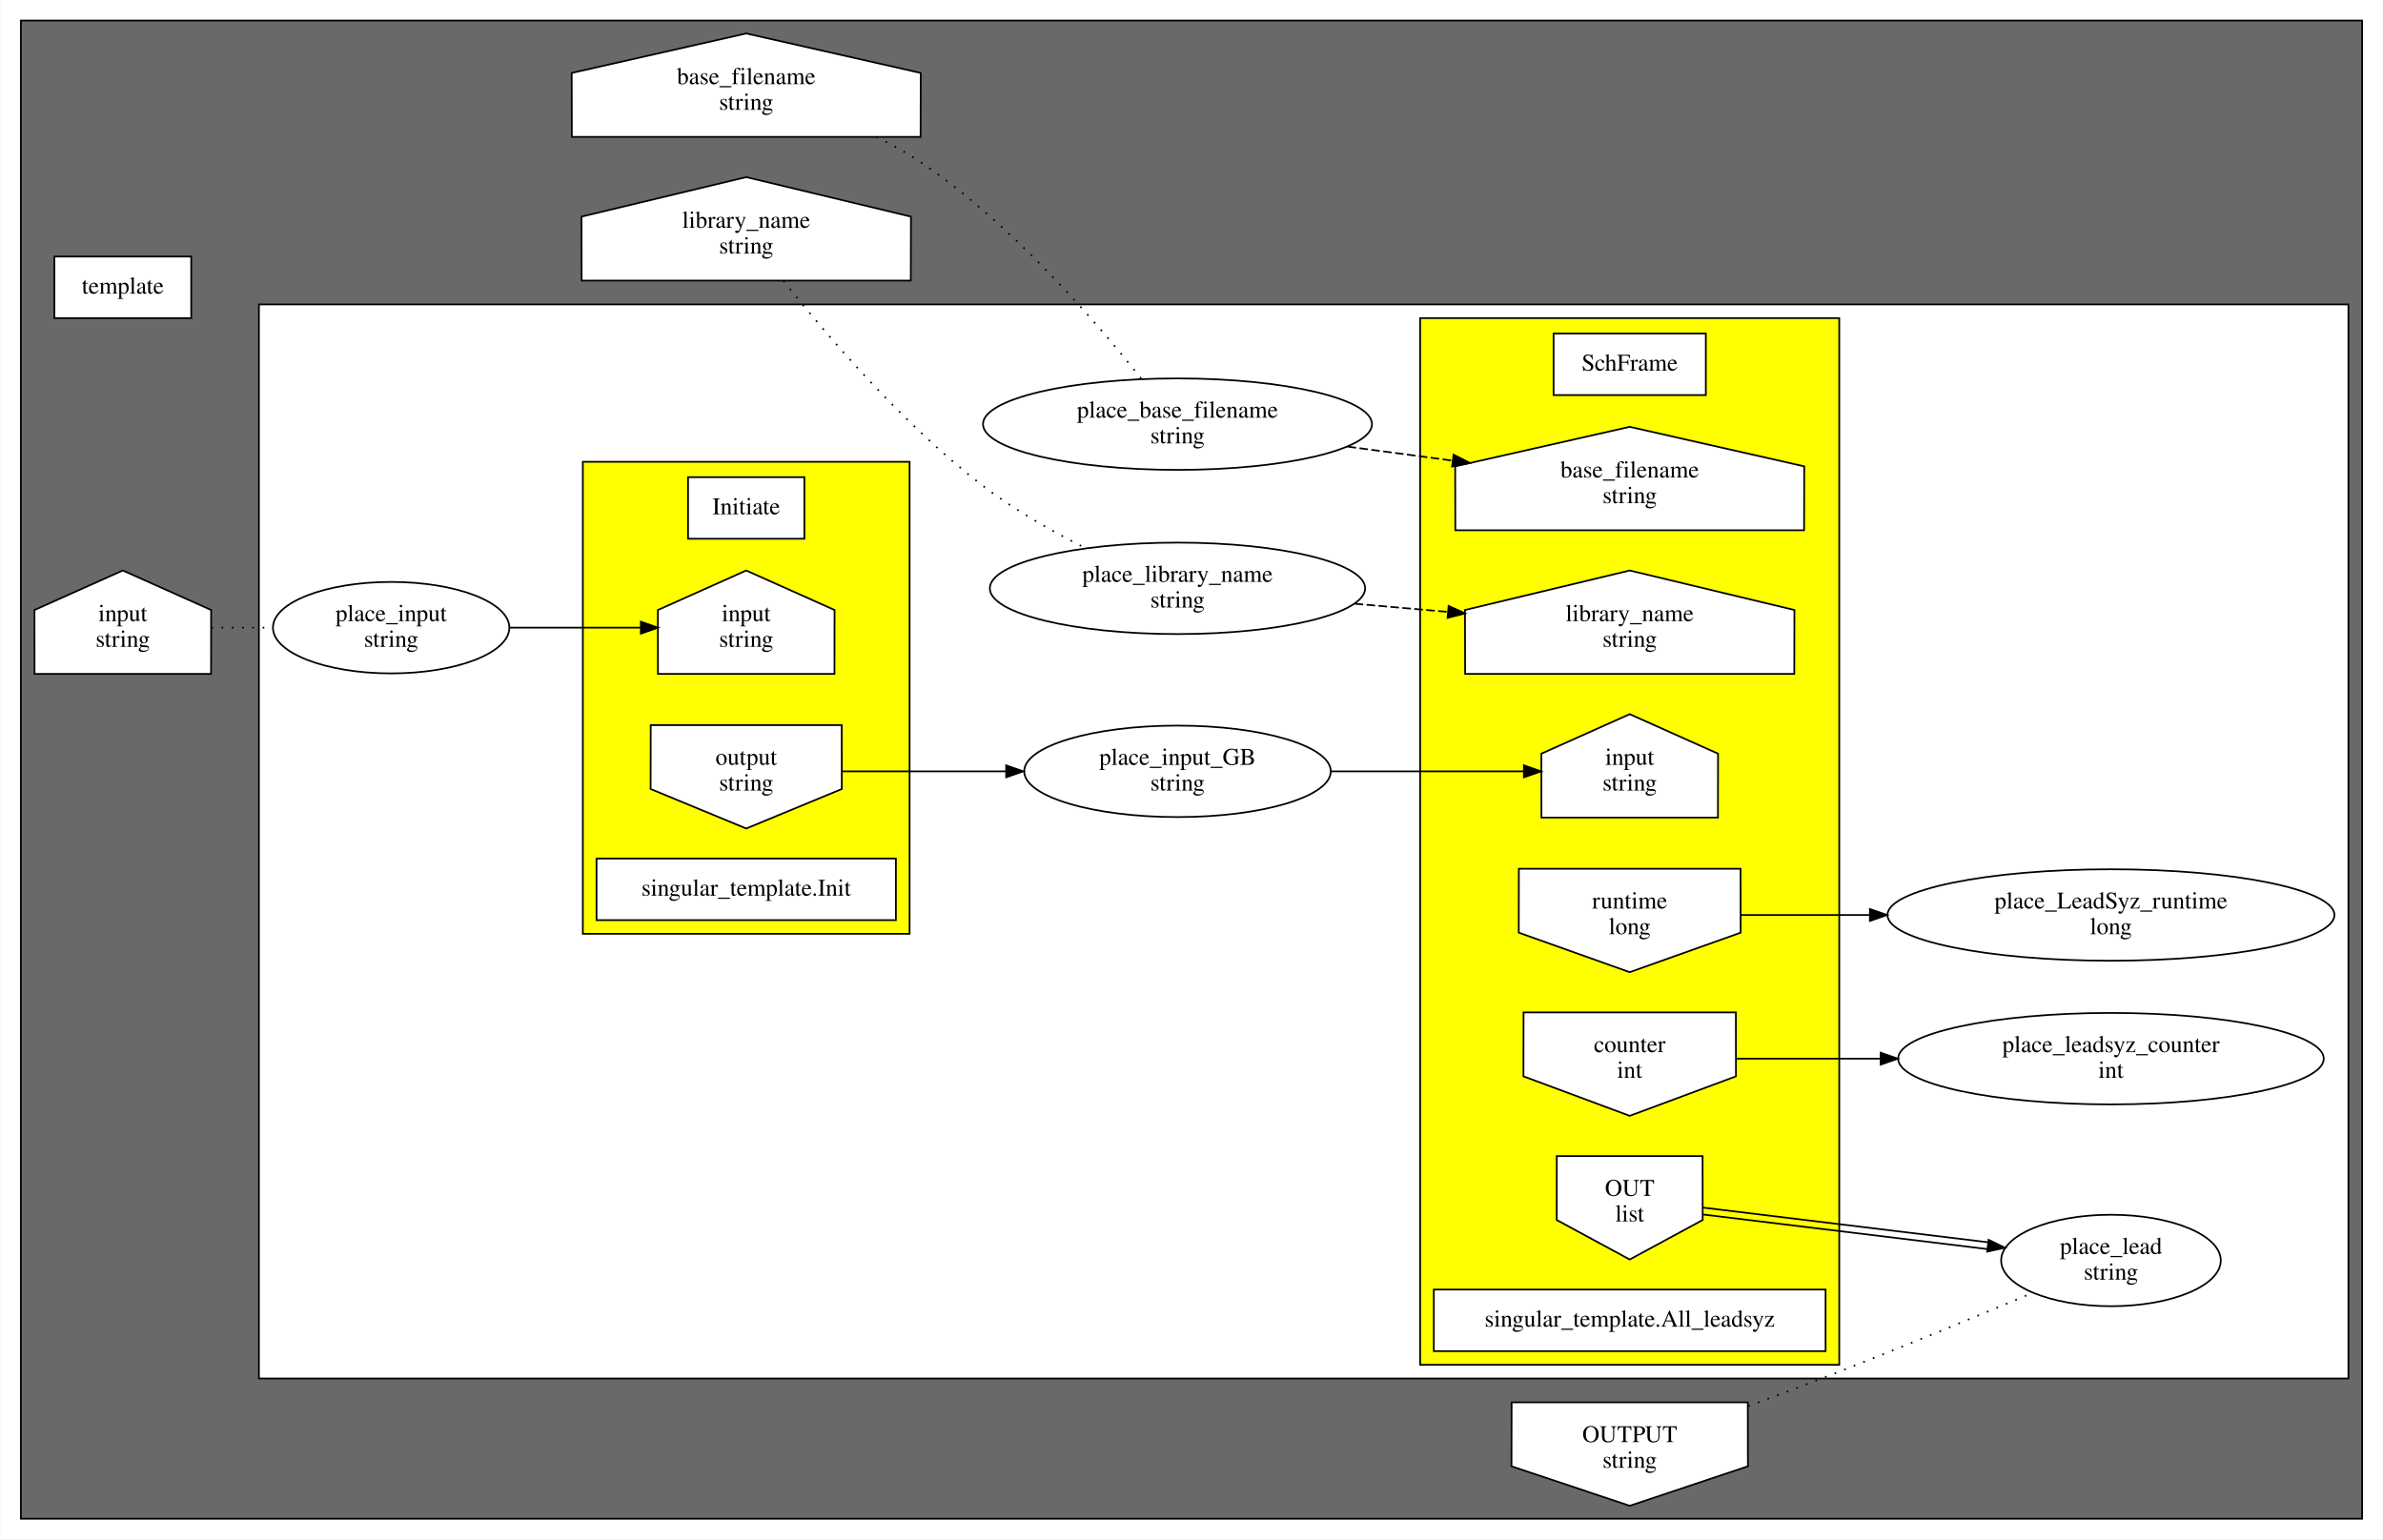
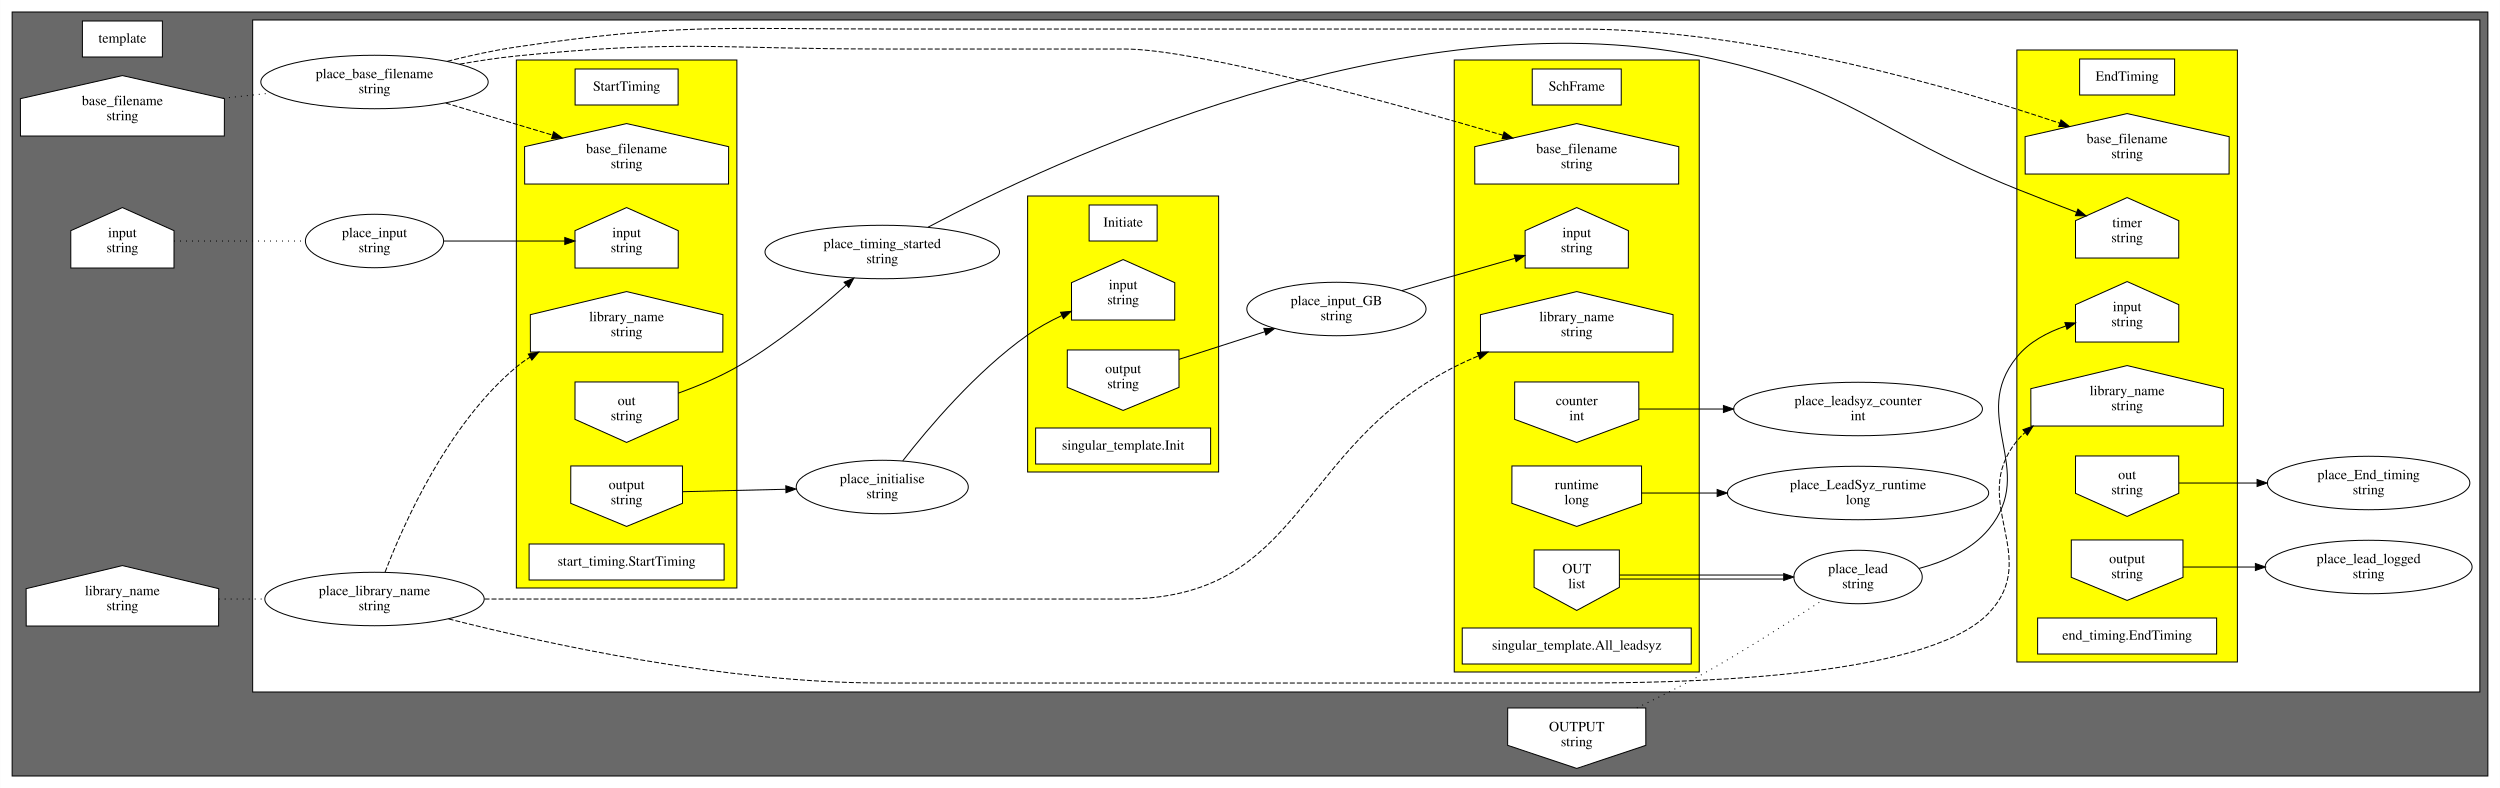
- <svg xmlns="http://www.w3.org/2000/svg" width="1393pt" height="900pt" viewBox="0.00 0.00 1392.57 900.00">
-   <g id="graph0" class="graph" transform="scale(1 1) rotate(0) translate(4 896)">
-     <polygon fill="white" stroke="transparent" points="-4,4 -4,-896 1388.57,-896 1388.57,4 -4,4" />
+ <svg xmlns="http://www.w3.org/2000/svg" width="2500pt" height="788pt" viewBox="0.00 0.00 2499.73 788.00">
+   <g id="graph0" class="graph" transform="scale(1 1) rotate(0) translate(4 784)">
+     <polygon fill="white" stroke="transparent" points="-4,4 -4,-784 2495.73,-784 2495.73,4 -4,4" />
    <g id="clust1" class="cluster">
-       <polygon fill="dimgray" stroke="black" points="8,-8 8,-884 1376.57,-884 1376.57,-8 8,-8" />
+       <polygon fill="dimgray" stroke="black" points="8,-8 8,-772 2483.73,-772 2483.73,-8 8,-8" />
    </g>
    <g id="clust2" class="cluster">
-       <polygon fill="white" stroke="black" points="147.14,-90 147.14,-718 1368.57,-718 1368.57,-90 147.14,-90" />
+       <polygon fill="white" stroke="black" points="248.52,-92 248.52,-764 2475.73,-764 2475.73,-92 248.52,-92" />
    </g>
    <g id="clust3" class="cluster">
-       <polygon fill="yellow" stroke="black" points="825.94,-98 825.94,-710 1070.94,-710 1070.94,-98 825.94,-98" />
+       <polygon fill="yellow" stroke="black" points="1450.1,-112 1450.1,-724 1695.1,-724 1695.1,-112 1450.1,-112" />
    </g>
    <g id="clust4" class="cluster">
-       <polygon fill="yellow" stroke="black" points="336.49,-350 336.49,-626 527.49,-626 527.49,-350 336.49,-350" />
+       <polygon fill="yellow" stroke="black" points="2012.73,-122 2012.73,-734 2233.25,-734 2233.25,-122 2012.73,-122" />
+     </g>
+     <g id="clust5" class="cluster">
+       <polygon fill="yellow" stroke="black" points="1023.49,-312 1023.49,-588 1214.49,-588 1214.49,-312 1023.49,-312" />
+     </g>
+     <g id="clust6" class="cluster">
+       <polygon fill="yellow" stroke="black" points="512.21,-196 512.21,-724 732.74,-724 732.74,-196 512.21,-196" />
    </g>
    <g id="node1" class="node">
-       <polygon fill="white" stroke="black" points="27.57,-710 27.57,-746 107.57,-746 107.57,-710 27.57,-710" />
-       <text text-anchor="middle" x="67.57" y="-724.3" font-family="Times,serif" font-size="14.00">template</text>
+       <polygon fill="white" stroke="black" points="78.26,-727 78.26,-763 158.26,-763 158.26,-727 78.26,-727" />
+       <text text-anchor="middle" x="118.26" y="-741.3" font-family="Times,serif" font-size="14.00">template</text>
    </g>
    <g id="node2" class="node">
-       <polygon fill="white" stroke="black" points="534.01,-853.33 431.99,-876.43 329.97,-853.33 330.06,-815.96 533.92,-815.96 534.01,-853.33" />
-       <text text-anchor="middle" x="431.99" y="-846.8" font-family="Times,serif" font-size="14.00">base_filename</text>
-       <text text-anchor="middle" x="431.99" y="-831.8" font-family="Times,serif" font-size="14.00">string</text>
+       <polygon fill="white" stroke="black" points="220.29,-685.33 118.26,-708.43 16.24,-685.33 16.33,-647.96 220.19,-647.96 220.29,-685.33" />
+       <text text-anchor="middle" x="118.26" y="-678.8" font-family="Times,serif" font-size="14.00">base_filename</text>
+       <text text-anchor="middle" x="118.26" y="-663.8" font-family="Times,serif" font-size="14.00">string</text>
+     </g>
+     <g id="node8" class="node">
+       <ellipse fill="white" stroke="black" cx="370.37" cy="-702" rx="113.69" ry="26.74" />
+       <text text-anchor="middle" x="370.37" y="-705.8" font-family="Times,serif" font-size="14.00">place_base_filename</text>
+       <text text-anchor="middle" x="370.37" y="-690.8" font-family="Times,serif" font-size="14.00">string</text>
+     </g>
+     <g id="edge20" class="edge">
+       <path fill="none" stroke="black" stroke-dasharray="1,5" d="M218.83,-685.75C234.49,-687.44 250.72,-689.19 266.46,-690.89" />
+     </g>
+     <g id="node3" class="node">
+       <polygon fill="white" stroke="black" points="214.55,-195.33 118.26,-218.43 21.97,-195.33 22.06,-157.96 214.46,-157.96 214.55,-195.33" />
+       <text text-anchor="middle" x="118.26" y="-188.8" font-family="Times,serif" font-size="14.00">library_name</text>
+       <text text-anchor="middle" x="118.26" y="-173.8" font-family="Times,serif" font-size="14.00">string</text>
+     </g>
+     <g id="node13" class="node">
+       <ellipse fill="white" stroke="black" cx="370.37" cy="-185" rx="109.7" ry="26.74" />
+       <text text-anchor="middle" x="370.37" y="-188.8" font-family="Times,serif" font-size="14.00">place_library_name</text>
+       <text text-anchor="middle" x="370.37" y="-173.8" font-family="Times,serif" font-size="14.00">string</text>
+     </g>
+     <g id="edge21" class="edge">
+       <path fill="none" stroke="black" stroke-dasharray="1,5" d="M214.53,-185C229.58,-185 245.23,-185 260.56,-185" />
+     </g>
+     <g id="node4" class="node">
+       <polygon fill="white" stroke="black" points="169.9,-553.33 118.26,-576.43 66.63,-553.33 66.67,-515.96 169.85,-515.96 169.9,-553.33" />
+       <text text-anchor="middle" x="118.26" y="-546.8" font-family="Times,serif" font-size="14.00">input</text>
+       <text text-anchor="middle" x="118.26" y="-531.8" font-family="Times,serif" font-size="14.00">string</text>
    </g>
    <g id="node7" class="node">
-       <ellipse fill="white" stroke="black" cx="684.1" cy="-648" rx="113.69" ry="26.74" />
-       <text text-anchor="middle" x="684.1" y="-651.8" font-family="Times,serif" font-size="14.00">place_base_filename</text>
-       <text text-anchor="middle" x="684.1" y="-636.8" font-family="Times,serif" font-size="14.00">string</text>
+       <ellipse fill="white" stroke="black" cx="370.37" cy="-543" rx="69.09" ry="26.74" />
+       <text text-anchor="middle" x="370.37" y="-546.8" font-family="Times,serif" font-size="14.00">place_input</text>
+       <text text-anchor="middle" x="370.37" y="-531.8" font-family="Times,serif" font-size="14.00">string</text>
+     </g>
+     <g id="edge22" class="edge">
+       <path fill="none" stroke="black" stroke-dasharray="1,5" d="M169.87,-543C207.56,-543 259.42,-543 300.82,-543" />
+     </g>
+     <g id="node5" class="node">
+       <polygon fill="white" stroke="black" points="1503.5,-38.67 1572.6,-15.57 1641.7,-38.67 1641.63,-76.04 1503.57,-76.04 1503.5,-38.67" />
+       <text text-anchor="middle" x="1572.6" y="-52.8" font-family="Times,serif" font-size="14.00">OUTPUT</text>
+       <text text-anchor="middle" x="1572.6" y="-37.8" font-family="Times,serif" font-size="14.00">string</text>
+     </g>
+     <g id="node9" class="node">
+       <ellipse fill="white" stroke="black" cx="1853.91" cy="-207" rx="64.19" ry="26.74" />
+       <text text-anchor="middle" x="1853.91" y="-210.8" font-family="Times,serif" font-size="14.00">place_lead</text>
+       <text text-anchor="middle" x="1853.91" y="-195.8" font-family="Times,serif" font-size="14.00">string</text>
+     </g>
+     <g id="edge23" class="edge">
+       <path fill="none" stroke="black" stroke-dasharray="1,5" d="M1632.66,-76.1C1652.71,-85.72 1675.1,-96.92 1695.1,-108 1738.95,-132.31 1787.55,-163.47 1819.08,-184.28" />
+     </g>
+     <g id="node6" class="node">
+       <ellipse fill="white" stroke="black" cx="878.12" cy="-297" rx="86.03" ry="26.74" />
+       <text text-anchor="middle" x="878.12" y="-300.8" font-family="Times,serif" font-size="14.00">place_initialise</text>
+       <text text-anchor="middle" x="878.12" y="-285.8" font-family="Times,serif" font-size="14.00">string</text>
+     </g>
+     <g id="node34" class="node">
+       <polygon fill="white" stroke="black" points="1170.63,-501.33 1118.99,-524.43 1067.36,-501.33 1067.41,-463.96 1170.58,-463.96 1170.63,-501.33" />
+       <text text-anchor="middle" x="1118.99" y="-494.8" font-family="Times,serif" font-size="14.00">input</text>
+       <text text-anchor="middle" x="1118.99" y="-479.8" font-family="Times,serif" font-size="14.00">string</text>
+     </g>
+     <g id="edge14" class="edge">
+       <path fill="none" stroke="black" d="M898.58,-323.12C924.2,-356.04 972.05,-412.69 1023.49,-449 1033.91,-456.35 1045.82,-462.86 1057.59,-468.42" />
+       <polygon fill="black" stroke="black" points="1056.42,-471.73 1066.97,-472.68 1059.31,-465.36 1056.42,-471.73" />
+     </g>
+     <g id="node40" class="node">
+       <polygon fill="white" stroke="black" points="674.11,-553.33 622.47,-576.43 570.84,-553.33 570.89,-515.96 674.06,-515.96 674.11,-553.33" />
+       <text text-anchor="middle" x="622.47" y="-546.8" font-family="Times,serif" font-size="14.00">input</text>
+       <text text-anchor="middle" x="622.47" y="-531.8" font-family="Times,serif" font-size="14.00">string</text>
+     </g>
+     <g id="edge17" class="edge">
+       <path fill="none" stroke="black" d="M439.71,-543C477.52,-543 524.11,-543 560.65,-543" />
+       <polygon fill="black" stroke="black" points="560.67,-546.5 570.67,-543 560.67,-539.5 560.67,-546.5" />
+     </g>
+     <g id="node19" class="node">
+       <polygon fill="white" stroke="black" points="1674.62,-637.33 1572.6,-660.43 1470.58,-637.33 1470.67,-599.96 1674.53,-599.96 1674.62,-637.33" />
+       <text text-anchor="middle" x="1572.6" y="-630.8" font-family="Times,serif" font-size="14.00">base_filename</text>
+       <text text-anchor="middle" x="1572.6" y="-615.8" font-family="Times,serif" font-size="14.00">string</text>
+     </g>
+     <g id="edge5" class="edge">
+       <path fill="none" stroke="black" stroke-dasharray="5,2" d="M455.58,-719.86C474.15,-723.15 493.78,-726.13 512.21,-728 673.6,-744.33 714.91,-735 877.12,-735 877.12,-735 877.12,-735 1119.99,-735 1193.38,-735 1390.8,-680.37 1498.72,-648.82" />
+       <polygon fill="black" stroke="black" points="1499.95,-652.11 1508.56,-645.94 1497.98,-645.39 1499.95,-652.11" />
+     </g>
+     <g id="node27" class="node">
+       <polygon fill="white" stroke="black" points="2225.02,-647.33 2122.99,-670.43 2020.97,-647.33 2021.06,-609.96 2224.92,-609.96 2225.02,-647.33" />
+       <text text-anchor="middle" x="2122.99" y="-640.8" font-family="Times,serif" font-size="14.00">base_filename</text>
+       <text text-anchor="middle" x="2122.99" y="-625.8" font-family="Times,serif" font-size="14.00">string</text>
+     </g>
+     <g id="edge11" class="edge">
+       <path fill="none" stroke="black" stroke-dasharray="5,2" d="M443.21,-722.71C465.18,-728.27 489.53,-733.65 512.21,-737 672.85,-760.69 714.74,-755 877.12,-755 877.12,-755 877.12,-755 1573.6,-755 1750.96,-755 1953.52,-695.28 2055.66,-660.81" />
+       <polygon fill="black" stroke="black" points="2056.88,-664.09 2065.22,-657.55 2054.63,-657.46 2056.88,-664.09" />
+     </g>
+     <g id="node39" class="node">
+       <polygon fill="white" stroke="black" points="724.5,-637.33 622.47,-660.43 520.45,-637.33 520.54,-599.96 724.4,-599.96 724.5,-637.33" />
+       <text text-anchor="middle" x="622.47" y="-630.8" font-family="Times,serif" font-size="14.00">base_filename</text>
+       <text text-anchor="middle" x="622.47" y="-615.8" font-family="Times,serif" font-size="14.00">string</text>
+     </g>
+     <g id="edge18" class="edge">
+       <path fill="none" stroke="black" stroke-dasharray="5,2" d="M441.7,-680.91C474.97,-670.93 514.68,-659.03 548.3,-648.94" />
+       <polygon fill="black" stroke="black" points="549.5,-652.24 558.07,-646.01 547.49,-645.53 549.5,-652.24" />
+     </g>
+     <g id="node29" class="node">
+       <polygon fill="white" stroke="black" points="2174.63,-479.33 2122.99,-502.43 2071.36,-479.33 2071.4,-441.96 2174.58,-441.96 2174.63,-479.33" />
+       <text text-anchor="middle" x="2122.99" y="-472.8" font-family="Times,serif" font-size="14.00">input</text>
+       <text text-anchor="middle" x="2122.99" y="-457.8" font-family="Times,serif" font-size="14.00">string</text>
+     </g>
+     <g id="edge10" class="edge">
+       <path fill="none" stroke="black" d="M1915.02,-215.58C1940.15,-222.23 1967.47,-234.04 1984.73,-255 2033.97,-314.78 1963.87,-366.9 2012.73,-427 2025.01,-442.1 2043.4,-451.79 2061.6,-457.99" />
+       <polygon fill="black" stroke="black" points="2060.77,-461.4 2071.36,-461.01 2062.84,-454.71 2060.77,-461.4" />
+     </g>
+     <g id="node10" class="node">
+       <ellipse fill="white" stroke="black" cx="878.12" cy="-532" rx="117.26" ry="26.74" />
+       <text text-anchor="middle" x="878.12" y="-535.8" font-family="Times,serif" font-size="14.00">place_timing_started</text>
+       <text text-anchor="middle" x="878.12" y="-520.8" font-family="Times,serif" font-size="14.00">string</text>
+     </g>
+     <g id="node28" class="node">
+       <polygon fill="white" stroke="black" points="2174.63,-563.33 2122.99,-586.43 2071.36,-563.33 2071.4,-525.96 2174.58,-525.96 2174.63,-563.33" />
+       <text text-anchor="middle" x="2122.99" y="-556.8" font-family="Times,serif" font-size="14.00">timer</text>
+       <text text-anchor="middle" x="2122.99" y="-541.8" font-family="Times,serif" font-size="14.00">string</text>
    </g>
    <g id="edge9" class="edge">
-       <path fill="none" stroke="black" stroke-dasharray="1,5" d="M508.08,-815.95C517.2,-811.49 526.14,-806.5 534.25,-801 587.3,-765 636.63,-707.79 663.03,-674.47" />
-     </g>
-     <g id="node3" class="node">
-       <polygon fill="white" stroke="black" points="528.28,-769.33 431.99,-792.43 335.7,-769.33 335.79,-731.96 528.19,-731.96 528.28,-769.33" />
-       <text text-anchor="middle" x="431.99" y="-762.8" font-family="Times,serif" font-size="14.00">library_name</text>
-       <text text-anchor="middle" x="431.99" y="-747.8" font-family="Times,serif" font-size="14.00">string</text>
-     </g>
-     <g id="node10" class="node">
-       <ellipse fill="white" stroke="black" cx="684.1" cy="-552" rx="109.7" ry="26.74" />
-       <text text-anchor="middle" x="684.1" y="-555.8" font-family="Times,serif" font-size="14.00">place_library_name</text>
-       <text text-anchor="middle" x="684.1" y="-540.8" font-family="Times,serif" font-size="14.00">string</text>
-     </g>
-     <g id="edge10" class="edge">
-       <path fill="none" stroke="black" stroke-dasharray="1,5" d="M453.77,-731.77C478.87,-700.16 523.56,-647.8 570.25,-612 588.56,-597.96 610.62,-585.42 630.36,-575.49" />
-     </g>
-     <g id="node4" class="node">
-       <polygon fill="white" stroke="black" points="119.2,-539.33 67.57,-562.43 15.93,-539.33 15.98,-501.96 119.16,-501.96 119.2,-539.33" />
-       <text text-anchor="middle" x="67.57" y="-532.8" font-family="Times,serif" font-size="14.00">input</text>
-       <text text-anchor="middle" x="67.57" y="-517.8" font-family="Times,serif" font-size="14.00">string</text>
-     </g>
-     <g id="node6" class="node">
-       <ellipse fill="white" stroke="black" cx="224.43" cy="-529" rx="69.09" ry="26.74" />
-       <text text-anchor="middle" x="224.43" y="-532.8" font-family="Times,serif" font-size="14.00">place_input</text>
-       <text text-anchor="middle" x="224.43" y="-517.8" font-family="Times,serif" font-size="14.00">string</text>
-     </g>
-     <g id="edge11" class="edge">
-       <path fill="none" stroke="black" stroke-dasharray="1,5" d="M119.28,-529C130.66,-529 142.91,-529 154.88,-529" />
-     </g>
-     <g id="node5" class="node">
-       <polygon fill="white" stroke="black" points="879.34,-38.67 948.44,-15.57 1017.54,-38.67 1017.47,-76.04 879.41,-76.04 879.34,-38.67" />
-       <text text-anchor="middle" x="948.44" y="-52.8" font-family="Times,serif" font-size="14.00">OUTPUT</text>
-       <text text-anchor="middle" x="948.44" y="-37.8" font-family="Times,serif" font-size="14.00">string</text>
-     </g>
-     <g id="node8" class="node">
-       <ellipse fill="white" stroke="black" cx="1229.76" cy="-159" rx="64.19" ry="26.74" />
-       <text text-anchor="middle" x="1229.76" y="-162.8" font-family="Times,serif" font-size="14.00">place_lead</text>
-       <text text-anchor="middle" x="1229.76" y="-147.8" font-family="Times,serif" font-size="14.00">string</text>
+       <path fill="none" stroke="black" d="M923.97,-556.85C1046.7,-621.79 1398.71,-787.55 1695.1,-728 1845.15,-697.85 1870.7,-652.02 2012.73,-595 2032.16,-587.2 2053.65,-578.87 2072.4,-571.71" />
+       <polygon fill="black" stroke="black" points="2073.82,-574.91 2081.92,-568.08 2071.33,-568.37 2073.82,-574.91" />
+     </g>
+     <g id="node11" class="node">
+       <ellipse fill="white" stroke="black" cx="2364.49" cy="-217" rx="103.48" ry="26.74" />
+       <text text-anchor="middle" x="2364.49" y="-220.8" font-family="Times,serif" font-size="14.00">place_lead_logged</text>
+       <text text-anchor="middle" x="2364.49" y="-205.8" font-family="Times,serif" font-size="14.00">string</text>
+     </g>
+     <g id="node12" class="node">
+       <ellipse fill="white" stroke="black" cx="1332.3" cy="-475" rx="89.61" ry="26.74" />
+       <text text-anchor="middle" x="1332.3" y="-478.8" font-family="Times,serif" font-size="14.00">place_input_GB</text>
+       <text text-anchor="middle" x="1332.3" y="-463.8" font-family="Times,serif" font-size="14.00">string</text>
+     </g>
+     <g id="node20" class="node">
+       <polygon fill="white" stroke="black" points="1624.24,-553.33 1572.6,-576.43 1520.96,-553.33 1521.01,-515.96 1624.19,-515.96 1624.24,-553.33" />
+       <text text-anchor="middle" x="1572.6" y="-546.8" font-family="Times,serif" font-size="14.00">input</text>
+       <text text-anchor="middle" x="1572.6" y="-531.8" font-family="Times,serif" font-size="14.00">string</text>
+     </g>
+     <g id="edge4" class="edge">
+       <path fill="none" stroke="black" d="M1397.79,-493.4C1432.91,-503.43 1476.13,-515.76 1510.69,-525.62" />
+       <polygon fill="black" stroke="black" points="1510.08,-529.08 1520.65,-528.46 1512,-522.35 1510.08,-529.08" />
+     </g>
+     <g id="node18" class="node">
+       <polygon fill="white" stroke="black" points="1668.89,-469.33 1572.6,-492.43 1476.31,-469.33 1476.4,-431.96 1668.8,-431.96 1668.89,-469.33" />
+       <text text-anchor="middle" x="1572.6" y="-462.8" font-family="Times,serif" font-size="14.00">library_name</text>
+       <text text-anchor="middle" x="1572.6" y="-447.8" font-family="Times,serif" font-size="14.00">string</text>
+     </g>
+     <g id="edge6" class="edge">
+       <path fill="none" stroke="black" stroke-dasharray="5,2" d="M480.38,-185C582.81,-185 740.36,-185 877.12,-185 877.12,-185 877.12,-185 1119.99,-185 1299.32,-185 1290.44,-335.35 1450.1,-417 1457.82,-420.95 1466,-424.67 1474.32,-428.14" />
+       <polygon fill="black" stroke="black" points="1473.17,-431.45 1483.76,-431.94 1475.79,-424.95 1473.17,-431.45" />
+     </g>
+     <g id="node26" class="node">
+       <polygon fill="white" stroke="black" points="2219.28,-395.33 2122.99,-418.43 2026.7,-395.33 2026.79,-357.96 2219.19,-357.96 2219.28,-395.33" />
+       <text text-anchor="middle" x="2122.99" y="-388.8" font-family="Times,serif" font-size="14.00">library_name</text>
+       <text text-anchor="middle" x="2122.99" y="-373.8" font-family="Times,serif" font-size="14.00">string</text>
    </g>
    <g id="edge12" class="edge">
-       <path fill="none" stroke="black" stroke-dasharray="1,5" d="M1017.72,-73.8C1035.12,-80.25 1053.76,-87.28 1070.94,-94 1109.3,-109 1152.53,-126.87 1184.03,-140.08" />
+       <path fill="none" stroke="black" stroke-dasharray="5,2" d="M444.44,-165.09C542.21,-140.25 721.35,-101 877.12,-101 877.12,-101 877.12,-101 1573.6,-101 1666.28,-101 1920.95,-103.76 1984.73,-171 2038.03,-227.19 1963.87,-282.9 2012.73,-343 2015.18,-346.02 2017.88,-348.82 2020.76,-351.41" />
+       <polygon fill="black" stroke="black" points="2018.83,-354.34 2028.83,-357.84 2023.19,-348.87 2018.83,-354.34" />
+     </g>
+     <g id="node38" class="node">
+       <polygon fill="white" stroke="black" points="718.76,-469.33 622.47,-492.43 526.19,-469.33 526.28,-431.96 718.67,-431.96 718.76,-469.33" />
+       <text text-anchor="middle" x="622.47" y="-462.8" font-family="Times,serif" font-size="14.00">library_name</text>
+       <text text-anchor="middle" x="622.47" y="-447.8" font-family="Times,serif" font-size="14.00">string</text>
+     </g>
+     <g id="edge19" class="edge">
+       <path fill="none" stroke="black" stroke-dasharray="5,2" d="M380.93,-211.86C399.21,-259.6 443.51,-359.59 512.21,-417 516.45,-420.54 521.02,-423.81 525.81,-426.81" />
+       <polygon fill="black" stroke="black" points="524.22,-429.94 534.63,-431.94 527.74,-423.89 524.22,-429.94" />
+     </g>
+     <g id="node14" class="node">
+       <ellipse fill="white" stroke="black" cx="1853.91" cy="-375" rx="124.4" ry="26.74" />
+       <text text-anchor="middle" x="1853.91" y="-378.8" font-family="Times,serif" font-size="14.00">place_leadsyz_counter</text>
+       <text text-anchor="middle" x="1853.91" y="-363.8" font-family="Times,serif" font-size="14.00">int</text>
+     </g>
+     <g id="node15" class="node">
+       <ellipse fill="white" stroke="black" cx="1853.91" cy="-291" rx="130.63" ry="26.74" />
+       <text text-anchor="middle" x="1853.91" y="-294.8" font-family="Times,serif" font-size="14.00">place_LeadSyz_runtime</text>
+       <text text-anchor="middle" x="1853.91" y="-279.8" font-family="Times,serif" font-size="14.00">long</text>
+     </g>
+     <g id="node16" class="node">
+       <ellipse fill="white" stroke="black" cx="2364.49" cy="-301" rx="101.23" ry="26.74" />
+       <text text-anchor="middle" x="2364.49" y="-304.8" font-family="Times,serif" font-size="14.00">place_End_timing</text>
+       <text text-anchor="middle" x="2364.49" y="-289.8" font-family="Times,serif" font-size="14.00">string</text>
+     </g>
+     <g id="node17" class="node">
+       <polygon fill="white" stroke="black" points="1528.1,-679 1528.1,-715 1617.1,-715 1617.1,-679 1528.1,-679" />
+       <text text-anchor="middle" x="1572.6" y="-693.3" font-family="Times,serif" font-size="14.00">SchFrame</text>
+     </g>
+     <g id="node21" class="node">
+       <polygon fill="white" stroke="black" points="1529.94,-196.67 1572.6,-173.57 1615.26,-196.67 1615.22,-234.04 1529.98,-234.04 1529.94,-196.67" />
+       <text text-anchor="middle" x="1572.6" y="-210.8" font-family="Times,serif" font-size="14.00">OUT</text>
+       <text text-anchor="middle" x="1572.6" y="-195.8" font-family="Times,serif" font-size="14.00">list</text>
+     </g>
+     <g id="edge3" class="edge">
+       <path fill="none" stroke="black" d="M1615.42,-205C1658.65,-205 1727.01,-205 1779.32,-205" />
+       <path fill="none" stroke="transparent" d="M1615.42,-207C1658.65,-207 1727.01,-207 1779.32,-207" />
+       <path fill="none" stroke="black" d="M1615.42,-209C1658.65,-209 1727.01,-209 1779.32,-209" />
+       <polygon fill="black" stroke="black" points="1779.55,-210.5 1789.55,-207 1779.55,-203.5 1779.55,-210.5" />
    </g>
    <g id="node22" class="node">
-       <polygon fill="white" stroke="black" points="483.63,-539.33 431.99,-562.43 380.35,-539.33 380.4,-501.96 483.58,-501.96 483.63,-539.33" />
-       <text text-anchor="middle" x="431.99" y="-532.8" font-family="Times,serif" font-size="14.00">input</text>
-       <text text-anchor="middle" x="431.99" y="-517.8" font-family="Times,serif" font-size="14.00">string</text>
+       <polygon fill="white" stroke="black" points="1507.74,-280.67 1572.6,-257.57 1637.46,-280.67 1637.4,-318.04 1507.8,-318.04 1507.74,-280.67" />
+       <text text-anchor="middle" x="1572.6" y="-294.8" font-family="Times,serif" font-size="14.00">runtime</text>
+       <text text-anchor="middle" x="1572.6" y="-279.8" font-family="Times,serif" font-size="14.00">long</text>
+     </g>
+     <g id="edge1" class="edge">
+       <path fill="none" stroke="black" d="M1637.33,-291C1659.96,-291 1686.41,-291 1712.88,-291" />
+       <polygon fill="black" stroke="black" points="1713.02,-294.5 1723.02,-291 1713.02,-287.5 1713.02,-294.5" />
+     </g>
+     <g id="node23" class="node">
+       <polygon fill="white" stroke="black" points="1510.49,-364.67 1572.6,-341.57 1634.71,-364.67 1634.65,-402.04 1510.55,-402.04 1510.49,-364.67" />
+       <text text-anchor="middle" x="1572.6" y="-378.8" font-family="Times,serif" font-size="14.00">counter</text>
+       <text text-anchor="middle" x="1572.6" y="-363.8" font-family="Times,serif" font-size="14.00">int</text>
+     </g>
+     <g id="edge2" class="edge">
+       <path fill="none" stroke="black" d="M1634.9,-375C1659.75,-375 1689.49,-375 1718.91,-375" />
+       <polygon fill="black" stroke="black" points="1719.29,-378.5 1729.29,-375 1719.29,-371.5 1719.29,-378.5" />
+     </g>
+     <g id="node24" class="node">
+       <polygon fill="white" stroke="black" points="1687.1,-156 1458.1,-156 1458.1,-120 1687.1,-120 1687.1,-156" />
+       <text text-anchor="middle" x="1572.6" y="-134.3" font-family="Times,serif" font-size="14.00">singular_template.All_leadsyz</text>
+     </g>
+     <g id="node25" class="node">
+       <polygon fill="white" stroke="black" points="2075.49,-689 2075.49,-725 2170.49,-725 2170.49,-689 2075.49,-689" />
+       <text text-anchor="middle" x="2122.99" y="-703.3" font-family="Times,serif" font-size="14.00">EndTiming</text>
+     </g>
+     <g id="node30" class="node">
+       <polygon fill="white" stroke="black" points="2067.12,-206.67 2122.99,-183.57 2178.87,-206.67 2178.82,-244.04 2067.17,-244.04 2067.12,-206.67" />
+       <text text-anchor="middle" x="2122.99" y="-220.8" font-family="Times,serif" font-size="14.00">output</text>
+       <text text-anchor="middle" x="2122.99" y="-205.8" font-family="Times,serif" font-size="14.00">string</text>
    </g>
    <g id="edge8" class="edge">
-       <path fill="none" stroke="black" d="M293.88,-529C318.61,-529 346.34,-529 370.35,-529" />
-       <polygon fill="black" stroke="black" points="370.4,-532.5 380.4,-529 370.4,-525.5 370.4,-532.5" />
-     </g>
-     <g id="node15" class="node">
-       <polygon fill="white" stroke="black" points="1050.46,-623.33 948.44,-646.43 846.42,-623.33 846.51,-585.96 1050.37,-585.96 1050.46,-623.33" />
-       <text text-anchor="middle" x="948.44" y="-616.8" font-family="Times,serif" font-size="14.00">base_filename</text>
-       <text text-anchor="middle" x="948.44" y="-601.8" font-family="Times,serif" font-size="14.00">string</text>
-     </g>
-     <g id="edge5" class="edge">
-       <path fill="none" stroke="black" stroke-dasharray="5,2" d="M783.53,-634.87C803.56,-632.2 824.67,-629.38 844.83,-626.69" />
-       <polygon fill="black" stroke="black" points="845.51,-630.13 854.96,-625.34 844.59,-623.19 845.51,-630.13" />
-     </g>
-     <g id="node9" class="node">
-       <ellipse fill="white" stroke="black" cx="684.1" cy="-445" rx="89.61" ry="26.74" />
-       <text text-anchor="middle" x="684.1" y="-448.8" font-family="Times,serif" font-size="14.00">place_input_GB</text>
-       <text text-anchor="middle" x="684.1" y="-433.8" font-family="Times,serif" font-size="14.00">string</text>
-     </g>
-     <g id="node16" class="node">
-       <polygon fill="white" stroke="black" points="1000.08,-455.33 948.44,-478.43 896.8,-455.33 896.85,-417.96 1000.03,-417.96 1000.08,-455.33" />
-       <text text-anchor="middle" x="948.44" y="-448.8" font-family="Times,serif" font-size="14.00">input</text>
-       <text text-anchor="middle" x="948.44" y="-433.8" font-family="Times,serif" font-size="14.00">string</text>
-     </g>
-     <g id="edge4" class="edge">
-       <path fill="none" stroke="black" d="M773.91,-445C810.96,-445 853.06,-445 886.51,-445" />
-       <polygon fill="black" stroke="black" points="886.6,-448.5 896.6,-445 886.6,-441.5 886.6,-448.5" />
-     </g>
-     <g id="node14" class="node">
-       <polygon fill="white" stroke="black" points="1044.73,-539.33 948.44,-562.43 852.15,-539.33 852.24,-501.96 1044.64,-501.96 1044.73,-539.33" />
-       <text text-anchor="middle" x="948.44" y="-532.8" font-family="Times,serif" font-size="14.00">library_name</text>
-       <text text-anchor="middle" x="948.44" y="-517.8" font-family="Times,serif" font-size="14.00">string</text>
-     </g>
-     <g id="edge6" class="edge">
-       <path fill="none" stroke="black" stroke-dasharray="5,2" d="M787.65,-543.01C805.52,-541.44 824.12,-539.81 842.06,-538.24" />
-       <polygon fill="black" stroke="black" points="842.58,-541.71 852.24,-537.35 841.97,-534.73 842.58,-541.71" />
-     </g>
-     <g id="node11" class="node">
-       <ellipse fill="white" stroke="black" cx="1229.76" cy="-277" rx="124.4" ry="26.74" />
-       <text text-anchor="middle" x="1229.76" y="-280.8" font-family="Times,serif" font-size="14.00">place_leadsyz_counter</text>
-       <text text-anchor="middle" x="1229.76" y="-265.8" font-family="Times,serif" font-size="14.00">int</text>
-     </g>
-     <g id="node12" class="node">
-       <ellipse fill="white" stroke="black" cx="1229.76" cy="-361" rx="130.63" ry="26.74" />
-       <text text-anchor="middle" x="1229.76" y="-364.8" font-family="Times,serif" font-size="14.00">place_LeadSyz_runtime</text>
-       <text text-anchor="middle" x="1229.76" y="-349.8" font-family="Times,serif" font-size="14.00">long</text>
-     </g>
-     <g id="node13" class="node">
-       <polygon fill="white" stroke="black" points="903.94,-665 903.94,-701 992.94,-701 992.94,-665 903.94,-665" />
-       <text text-anchor="middle" x="948.44" y="-679.3" font-family="Times,serif" font-size="14.00">SchFrame</text>
-     </g>
-     <g id="node17" class="node">
-       <polygon fill="white" stroke="black" points="905.78,-182.67 948.44,-159.57 991.1,-182.67 991.06,-220.04 905.82,-220.04 905.78,-182.67" />
-       <text text-anchor="middle" x="948.44" y="-196.8" font-family="Times,serif" font-size="14.00">OUT</text>
-       <text text-anchor="middle" x="948.44" y="-181.8" font-family="Times,serif" font-size="14.00">list</text>
-     </g>
-     <g id="edge3" class="edge">
-       <path fill="none" stroke="black" d="M991.02,-185.92C1034.98,-180.57 1104.94,-172.06 1157.56,-165.65" />
-       <path fill="none" stroke="transparent" d="M991.26,-187.91C1035.22,-182.56 1105.18,-174.04 1157.81,-167.64" />
-       <path fill="none" stroke="black" d="M991.5,-189.9C1035.46,-184.54 1105.42,-176.03 1158.05,-169.62" />
-       <polygon fill="black" stroke="black" points="1158.25,-171.11 1167.75,-166.43 1157.4,-164.16 1158.25,-171.11" />
-     </g>
-     <g id="node18" class="node">
-       <polygon fill="white" stroke="black" points="883.58,-350.67 948.44,-327.57 1013.3,-350.67 1013.24,-388.04 883.64,-388.04 883.58,-350.67" />
-       <text text-anchor="middle" x="948.44" y="-364.8" font-family="Times,serif" font-size="14.00">runtime</text>
-       <text text-anchor="middle" x="948.44" y="-349.8" font-family="Times,serif" font-size="14.00">long</text>
-     </g>
-     <g id="edge1" class="edge">
-       <path fill="none" stroke="black" d="M1013.17,-361C1035.8,-361 1062.25,-361 1088.72,-361" />
-       <polygon fill="black" stroke="black" points="1088.86,-364.5 1098.86,-361 1088.86,-357.5 1088.86,-364.5" />
-     </g>
-     <g id="node19" class="node">
-       <polygon fill="white" stroke="black" points="886.33,-266.67 948.44,-243.57 1010.55,-266.67 1010.5,-304.04 886.39,-304.04 886.33,-266.67" />
-       <text text-anchor="middle" x="948.44" y="-280.8" font-family="Times,serif" font-size="14.00">counter</text>
-       <text text-anchor="middle" x="948.44" y="-265.8" font-family="Times,serif" font-size="14.00">int</text>
-     </g>
-     <g id="edge2" class="edge">
-       <path fill="none" stroke="black" d="M1010.74,-277C1035.59,-277 1065.34,-277 1094.75,-277" />
-       <polygon fill="black" stroke="black" points="1095.13,-280.5 1105.13,-277 1095.13,-273.5 1095.13,-280.5" />
-     </g>
-     <g id="node20" class="node">
-       <polygon fill="white" stroke="black" points="1062.94,-142 833.94,-142 833.94,-106 1062.94,-106 1062.94,-142" />
-       <text text-anchor="middle" x="948.44" y="-120.3" font-family="Times,serif" font-size="14.00">singular_template.All_leadsyz</text>
-     </g>
-     <g id="node21" class="node">
-       <polygon fill="white" stroke="black" points="397.99,-581 397.99,-617 465.99,-617 465.99,-581 397.99,-581" />
-       <text text-anchor="middle" x="431.99" y="-595.3" font-family="Times,serif" font-size="14.00">Initiate</text>
-     </g>
-     <g id="node23" class="node">
-       <polygon fill="white" stroke="black" points="376.11,-434.67 431.99,-411.57 487.87,-434.67 487.81,-472.04 376.17,-472.04 376.11,-434.67" />
-       <text text-anchor="middle" x="431.99" y="-448.8" font-family="Times,serif" font-size="14.00">output</text>
-       <text text-anchor="middle" x="431.99" y="-433.8" font-family="Times,serif" font-size="14.00">string</text>
+       <path fill="none" stroke="black" d="M2178.94,-217C2200.42,-217 2225.89,-217 2250.93,-217" />
+       <polygon fill="black" stroke="black" points="2251.25,-220.5 2261.25,-217 2251.25,-213.5 2251.25,-220.5" />
+     </g>
+     <g id="node31" class="node">
+       <polygon fill="white" stroke="black" points="2071.36,-290.67 2122.99,-267.57 2174.63,-290.67 2174.58,-328.04 2071.4,-328.04 2071.36,-290.67" />
+       <text text-anchor="middle" x="2122.99" y="-304.8" font-family="Times,serif" font-size="14.00">out</text>
+       <text text-anchor="middle" x="2122.99" y="-289.8" font-family="Times,serif" font-size="14.00">string</text>
    </g>
    <g id="edge7" class="edge">
-       <path fill="none" stroke="black" d="M487.88,-445C516.03,-445 551.19,-445 583.88,-445" />
-       <polygon fill="black" stroke="black" points="583.94,-448.5 593.94,-445 583.94,-441.5 583.94,-448.5" />
-     </g>
-     <g id="node24" class="node">
-       <polygon fill="white" stroke="black" points="519.49,-394 344.49,-394 344.49,-358 519.49,-358 519.49,-394" />
-       <text text-anchor="middle" x="431.99" y="-372.3" font-family="Times,serif" font-size="14.00">singular_template.Init</text>
+       <path fill="none" stroke="black" d="M2174.78,-301C2197.65,-301 2225.61,-301 2252.93,-301" />
+       <polygon fill="black" stroke="black" points="2252.95,-304.5 2262.95,-301 2252.95,-297.5 2252.95,-304.5" />
+     </g>
+     <g id="node32" class="node">
+       <polygon fill="white" stroke="black" points="2212.49,-166 2033.49,-166 2033.49,-130 2212.49,-130 2212.49,-166" />
+       <text text-anchor="middle" x="2122.99" y="-144.3" font-family="Times,serif" font-size="14.00">end_timing.EndTiming</text>
+     </g>
+     <g id="node33" class="node">
+       <polygon fill="white" stroke="black" points="1084.99,-543 1084.99,-579 1152.99,-579 1152.99,-543 1084.99,-543" />
+       <text text-anchor="middle" x="1118.99" y="-557.3" font-family="Times,serif" font-size="14.00">Initiate</text>
+     </g>
+     <g id="node35" class="node">
+       <polygon fill="white" stroke="black" points="1063.12,-396.67 1118.99,-373.57 1174.87,-396.67 1174.82,-434.04 1063.17,-434.04 1063.12,-396.67" />
+       <text text-anchor="middle" x="1118.99" y="-410.8" font-family="Times,serif" font-size="14.00">output</text>
+       <text text-anchor="middle" x="1118.99" y="-395.8" font-family="Times,serif" font-size="14.00">string</text>
+     </g>
+     <g id="edge13" class="edge">
+       <path fill="none" stroke="black" d="M1174.96,-424.69C1201.1,-433.1 1232.67,-443.26 1260.58,-452.24" />
+       <polygon fill="black" stroke="black" points="1259.69,-455.63 1270.28,-455.36 1261.83,-448.97 1259.69,-455.63" />
+     </g>
+     <g id="node36" class="node">
+       <polygon fill="white" stroke="black" points="1206.49,-356 1031.49,-356 1031.49,-320 1206.49,-320 1206.49,-356" />
+       <text text-anchor="middle" x="1118.99" y="-334.3" font-family="Times,serif" font-size="14.00">singular_template.Init</text>
+     </g>
+     <g id="node37" class="node">
+       <polygon fill="white" stroke="black" points="570.97,-679 570.97,-715 673.97,-715 673.97,-679 570.97,-679" />
+       <text text-anchor="middle" x="622.47" y="-693.3" font-family="Times,serif" font-size="14.00">StartTiming</text>
+     </g>
+     <g id="node41" class="node">
+       <polygon fill="white" stroke="black" points="566.6,-280.67 622.47,-257.57 678.35,-280.67 678.3,-318.04 566.65,-318.04 566.6,-280.67" />
+       <text text-anchor="middle" x="622.47" y="-294.8" font-family="Times,serif" font-size="14.00">output</text>
+       <text text-anchor="middle" x="622.47" y="-279.8" font-family="Times,serif" font-size="14.00">string</text>
+     </g>
+     <g id="edge16" class="edge">
+       <path fill="none" stroke="black" d="M678.51,-292.3C708.61,-293.01 746.76,-293.92 781.56,-294.74" />
+       <polygon fill="black" stroke="black" points="781.67,-298.24 791.75,-294.98 781.84,-291.25 781.67,-298.24" />
+     </g>
+     <g id="node42" class="node">
+       <polygon fill="white" stroke="black" points="570.84,-364.67 622.47,-341.57 674.11,-364.67 674.06,-402.04 570.89,-402.04 570.84,-364.67" />
+       <text text-anchor="middle" x="622.47" y="-378.8" font-family="Times,serif" font-size="14.00">out</text>
+       <text text-anchor="middle" x="622.47" y="-363.8" font-family="Times,serif" font-size="14.00">string</text>
+     </g>
+     <g id="edge15" class="edge">
+       <path fill="none" stroke="black" d="M674.16,-390.83C693.13,-397.69 714.48,-406.55 732.74,-417 773.16,-440.13 814.22,-474.07 842.16,-499.08" />
+       <polygon fill="black" stroke="black" points="839.92,-501.77 849.68,-505.88 844.61,-496.58 839.92,-501.77" />
+     </g>
+     <g id="node43" class="node">
+       <polygon fill="white" stroke="black" points="719.97,-240 524.97,-240 524.97,-204 719.97,-204 719.97,-240" />
+       <text text-anchor="middle" x="622.47" y="-218.3" font-family="Times,serif" font-size="14.00">start_timing.StartTiming</text>
    </g>
  </g>
</svg>
